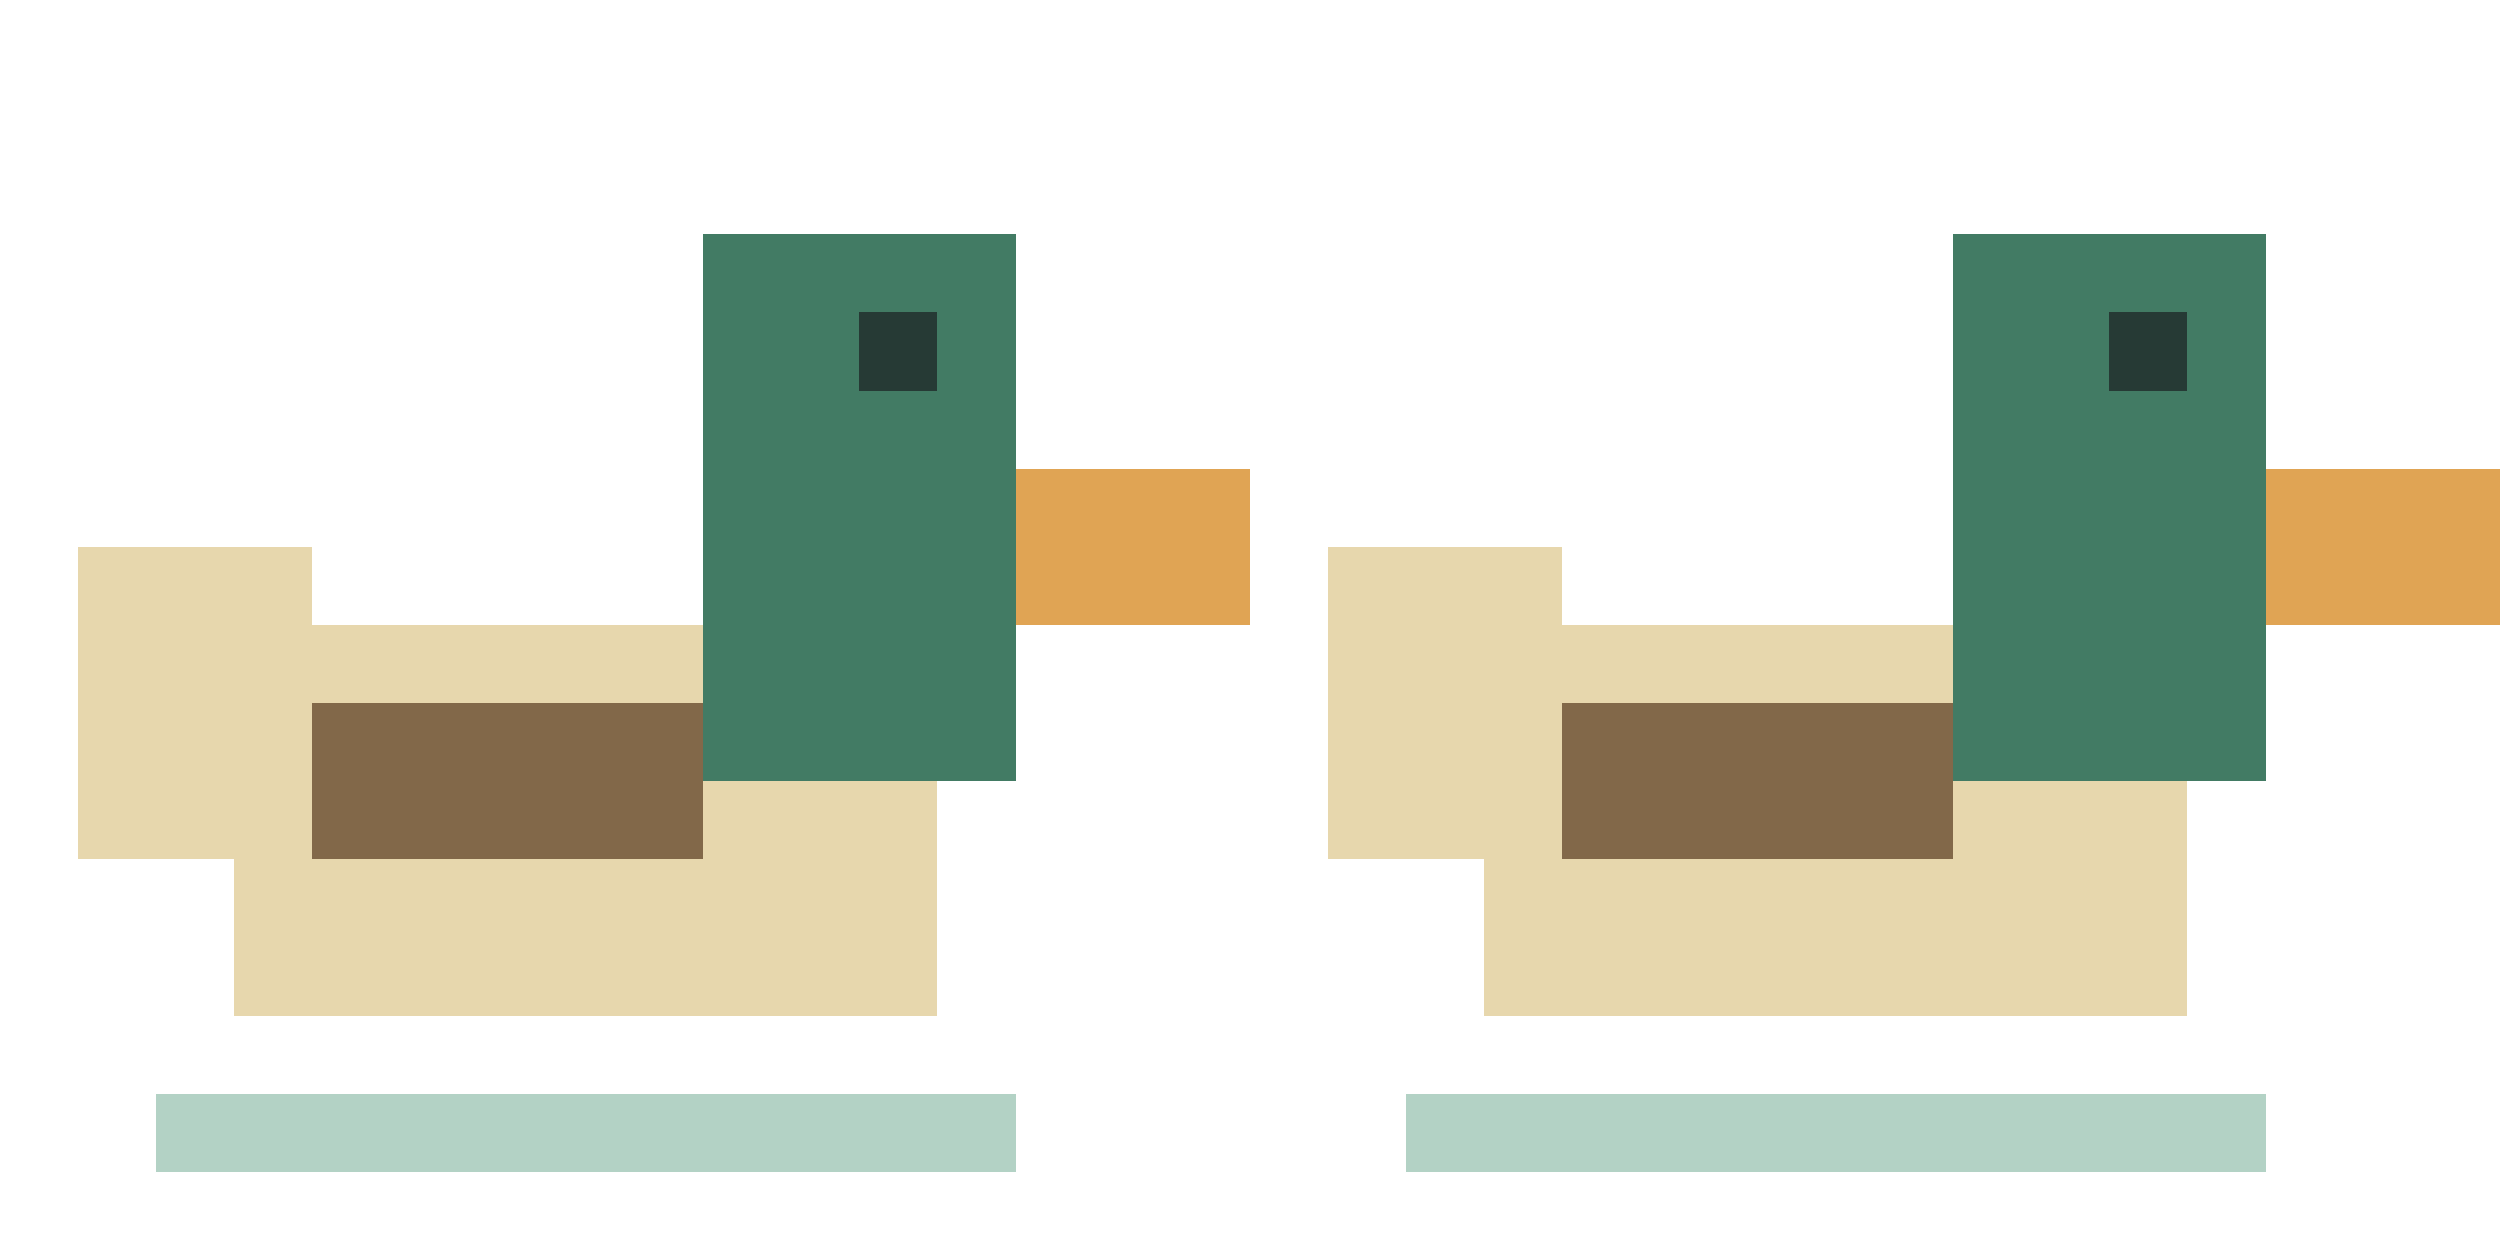
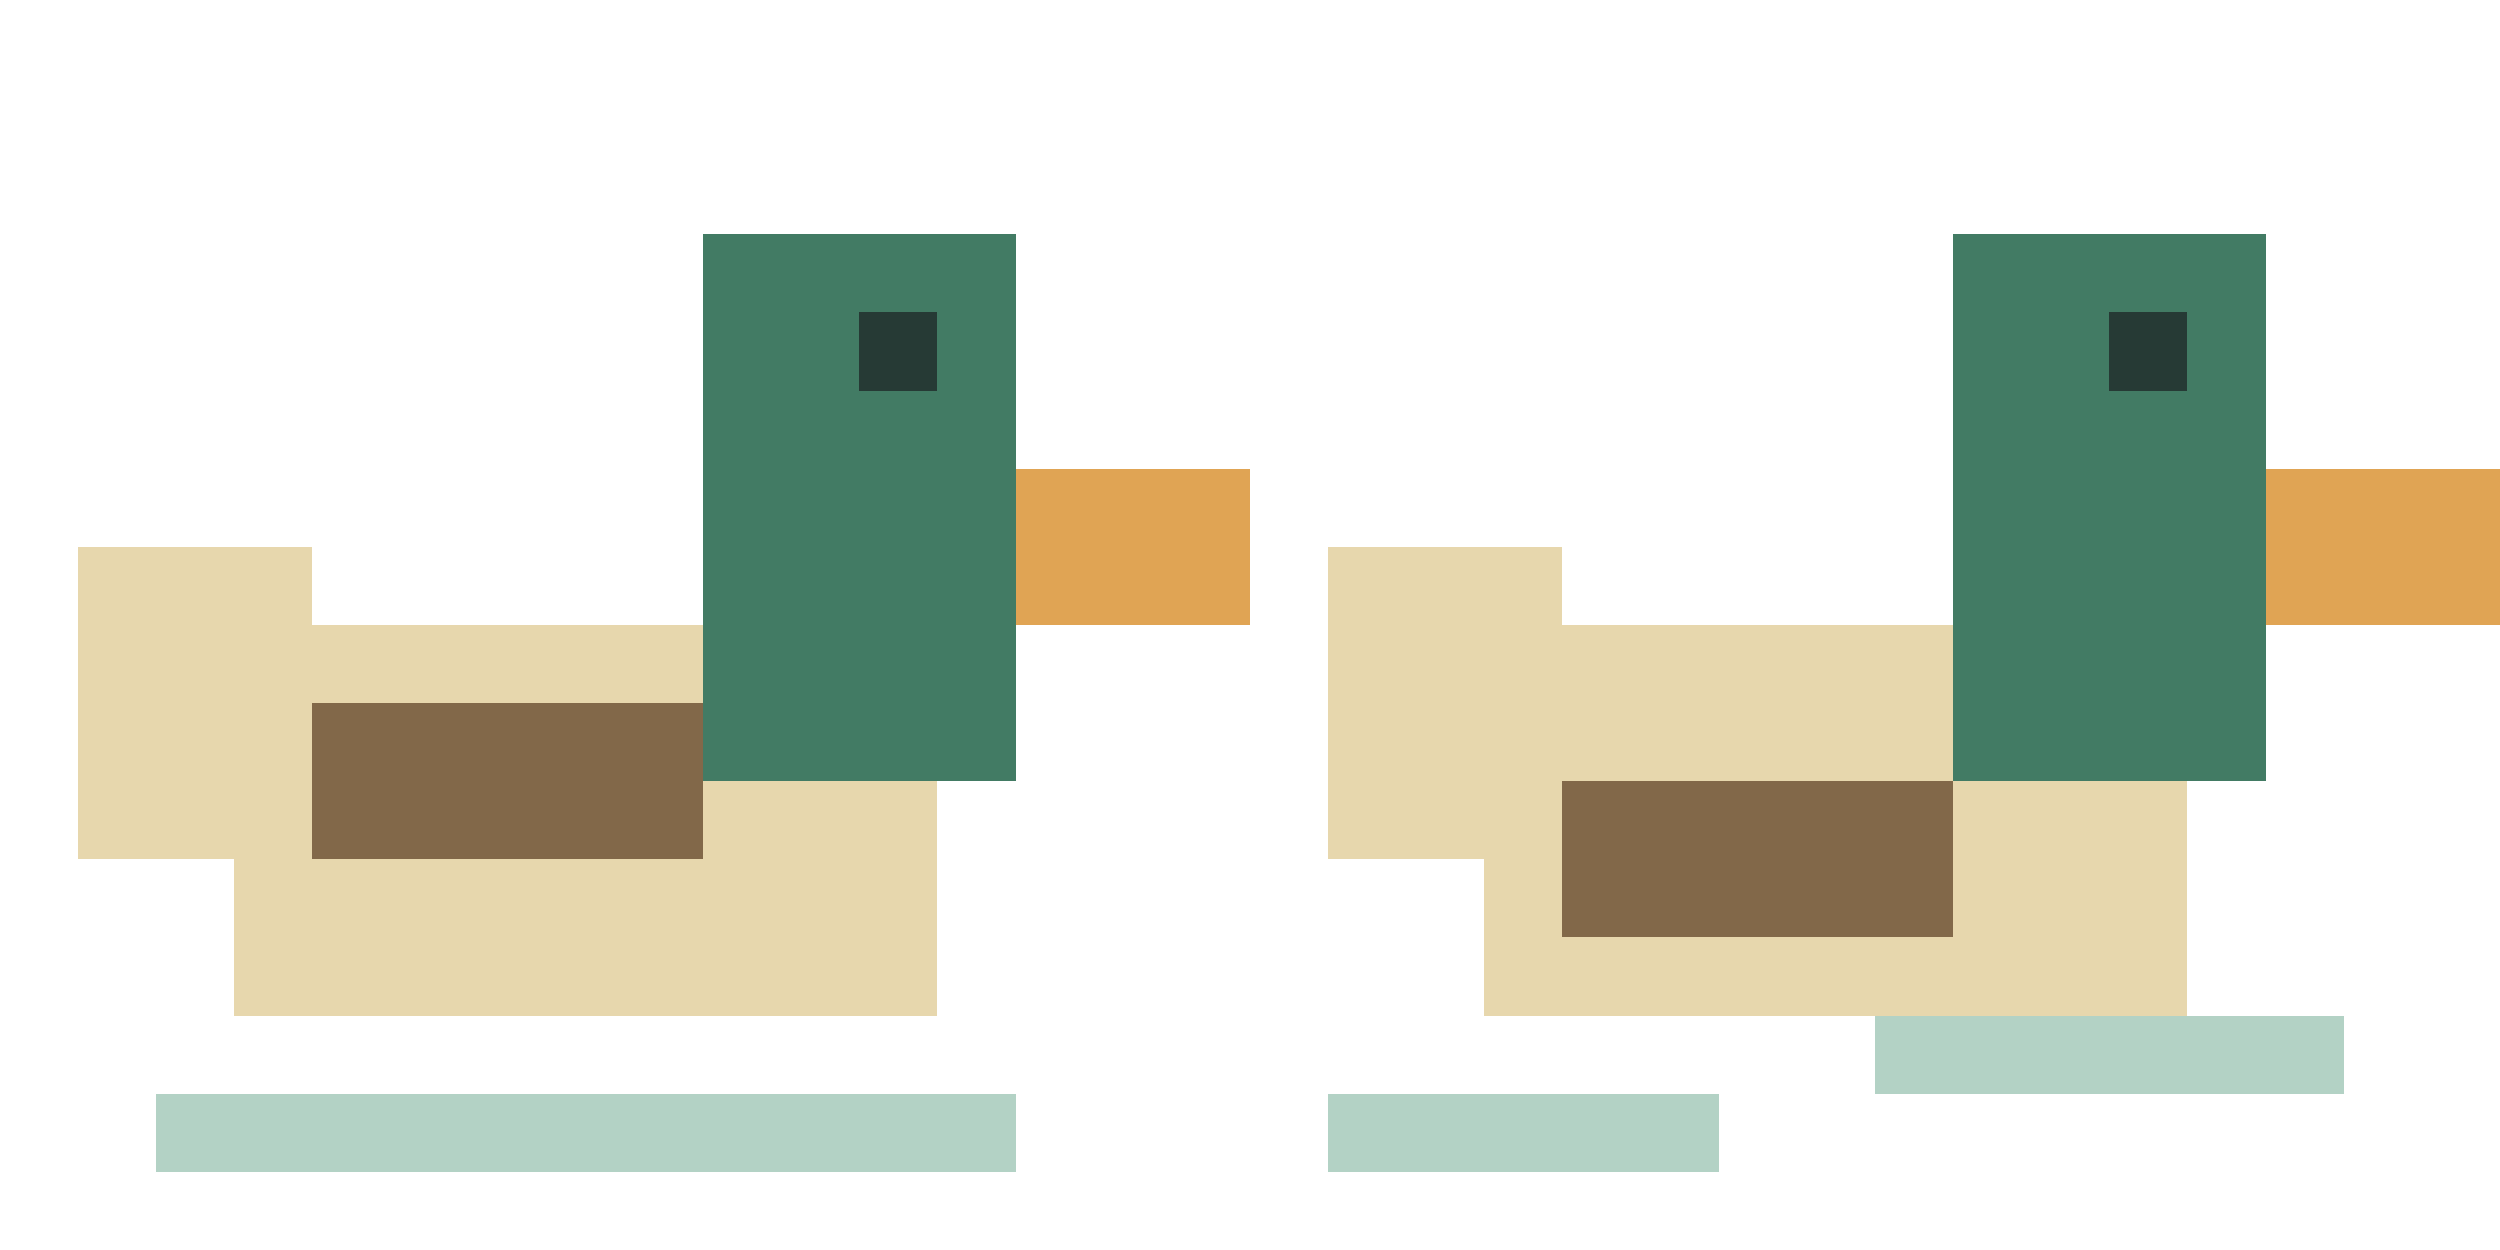
<svg xmlns="http://www.w3.org/2000/svg" width="32" height="16" viewBox="0 0 32 16" shape-rendering="crispEdges">
  <g transform="translate(0 0)">
    <path fill="#e7d7ad" d="M3 8h9v5H3zM1 7h3v4H1z" />
    <path fill="#427b64" d="M9 3h4v7H9z" />
    <path fill="#e0a454" d="M13 6h3v2h-3z" />
    <path fill="#826849" d="M4 9h5v2H4z" />
    <path fill="#263a35" d="M11 4h1v1h-1z" />
    <path fill="#b3d2c5" d="M2 14h11v1H2z" />
  </g>
  <g transform="translate(16 0)">
    <path fill="#e7d7ad" d="M3 8h9v5H3zM1 7h3v4H1z" />
    <path fill="#427b64" d="M9 3h4v7H9z" />
    <path fill="#e0a454" d="M13 6h3v2h-3z" />
-     <path fill="#826849" d="M4 9h5v2H4z" />
+     <path fill="#826849" d="M4 10h5v2H4z" />
    <path fill="#263a35" d="M11 4h1v1h-1z" />
-     <path fill="#b3d2c5" d="M2 14h11v1H2z" />
+     <path fill="#b3d2c5" d="M1 14h5v1H1zM8 13h6v1H8z" />
  </g>
</svg>
